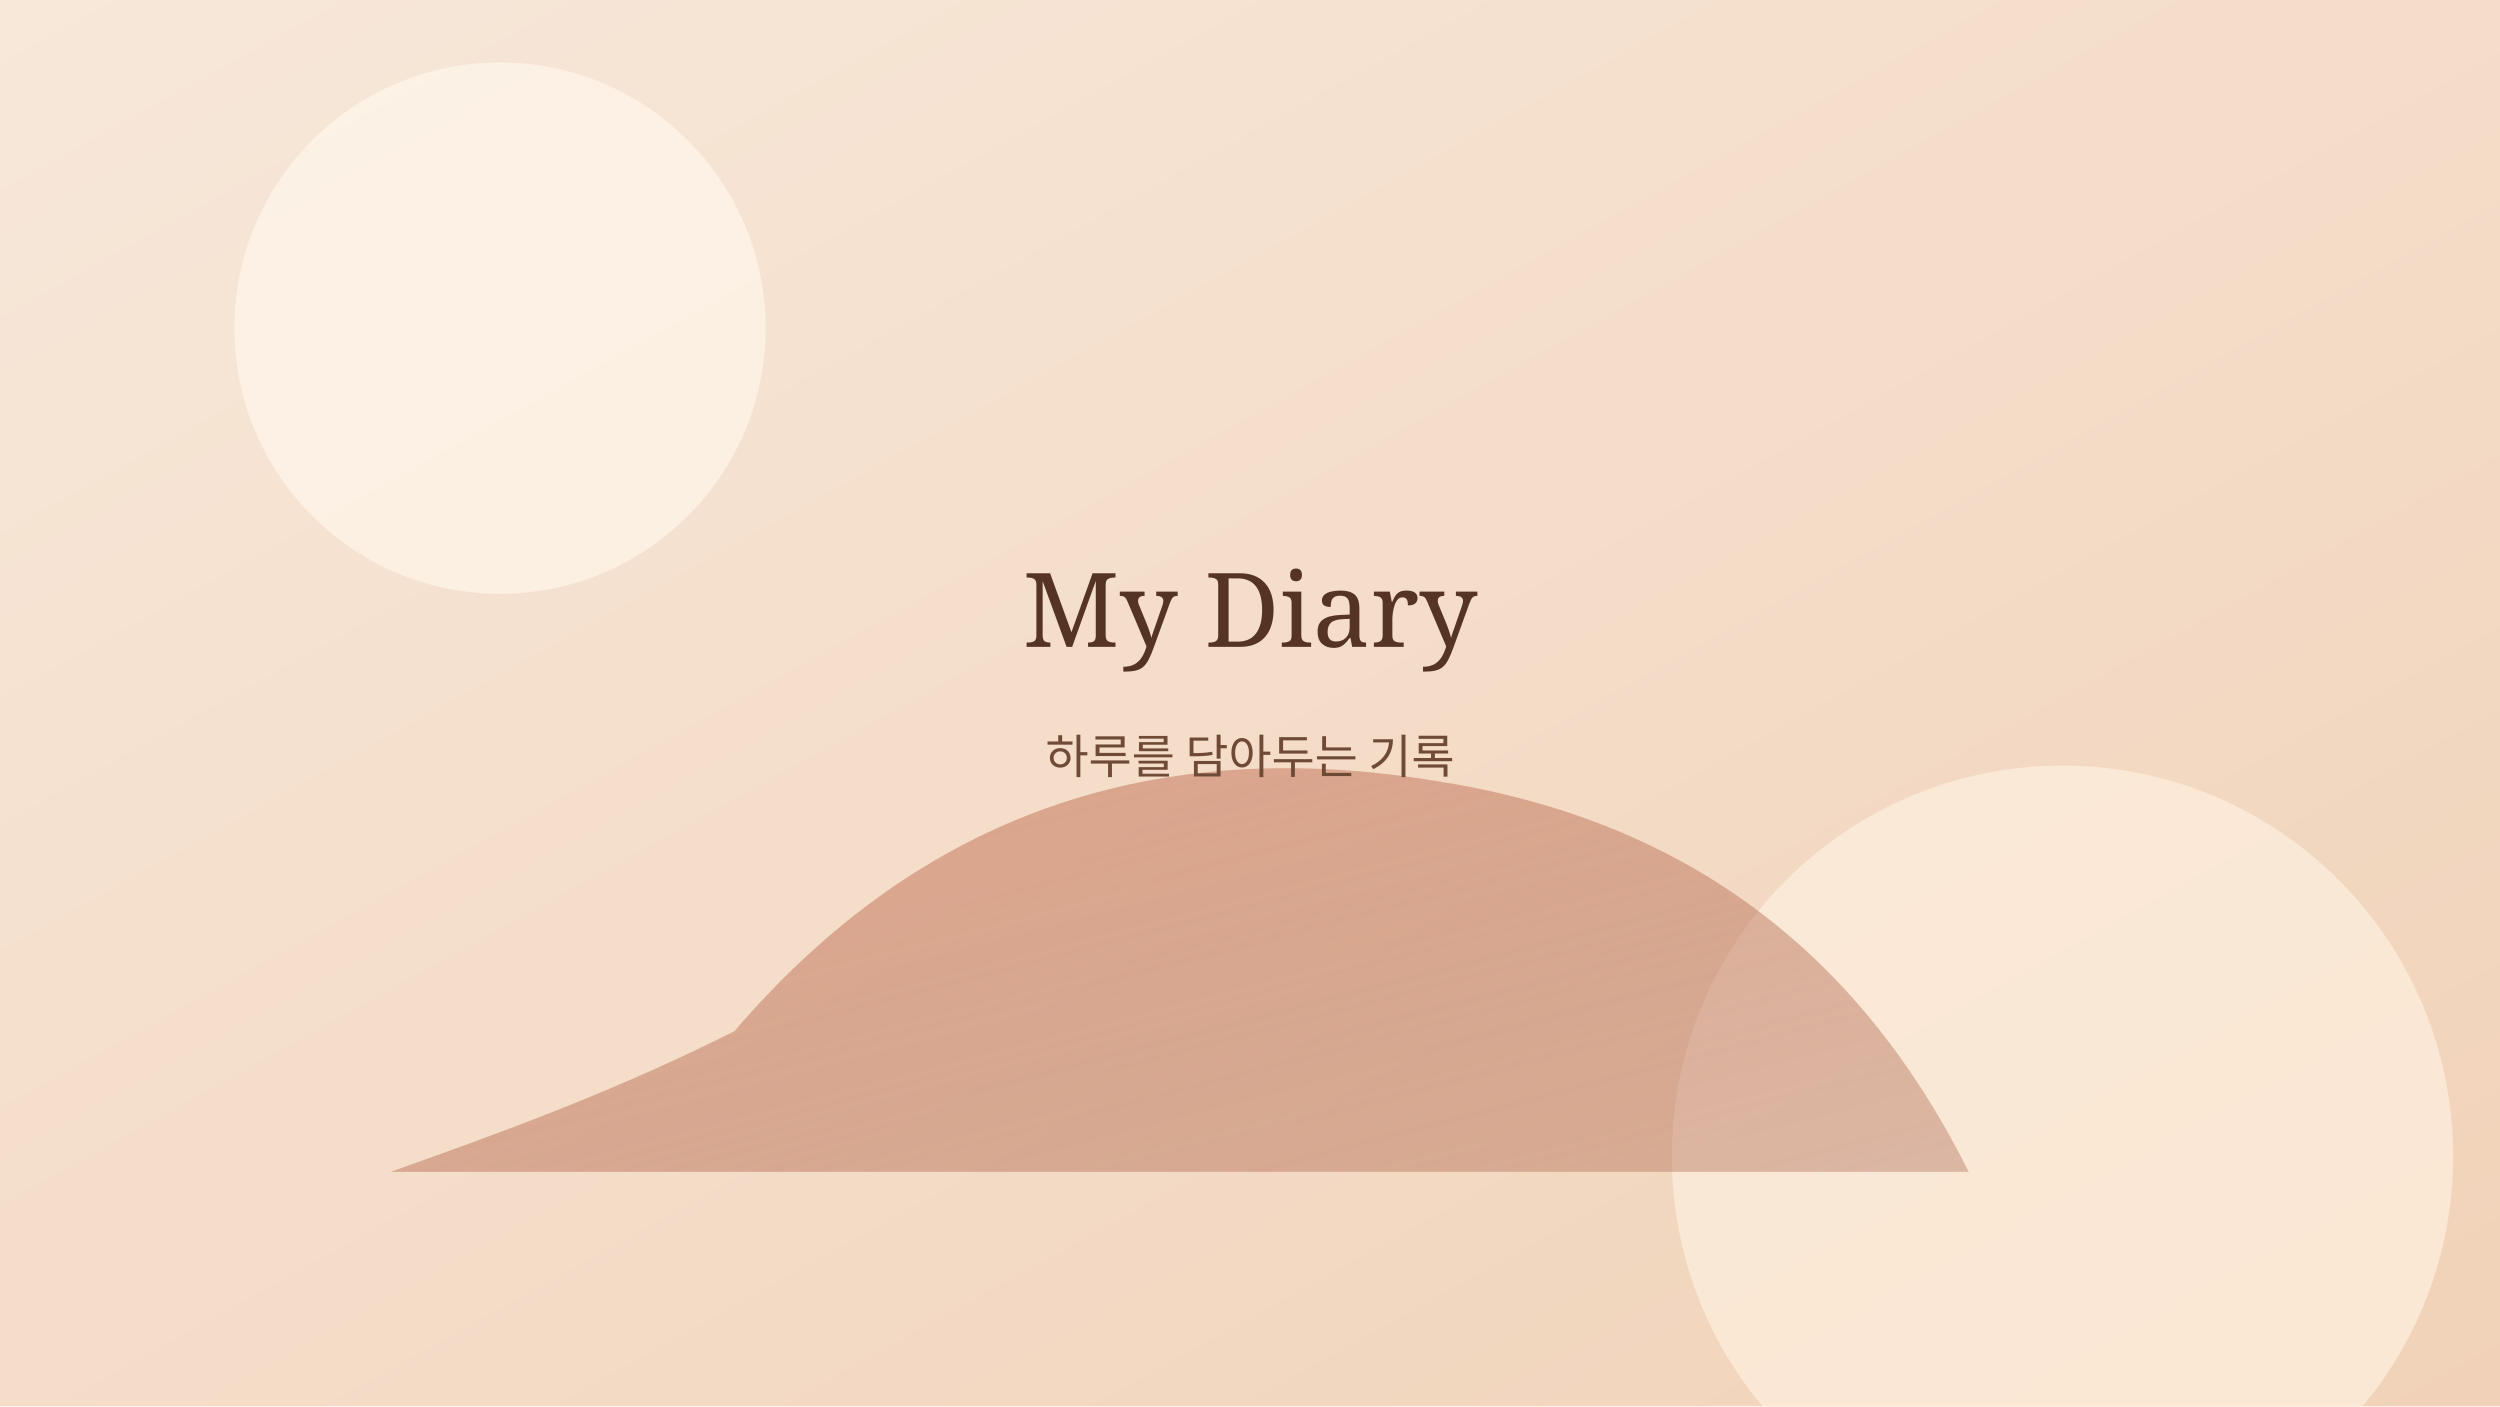
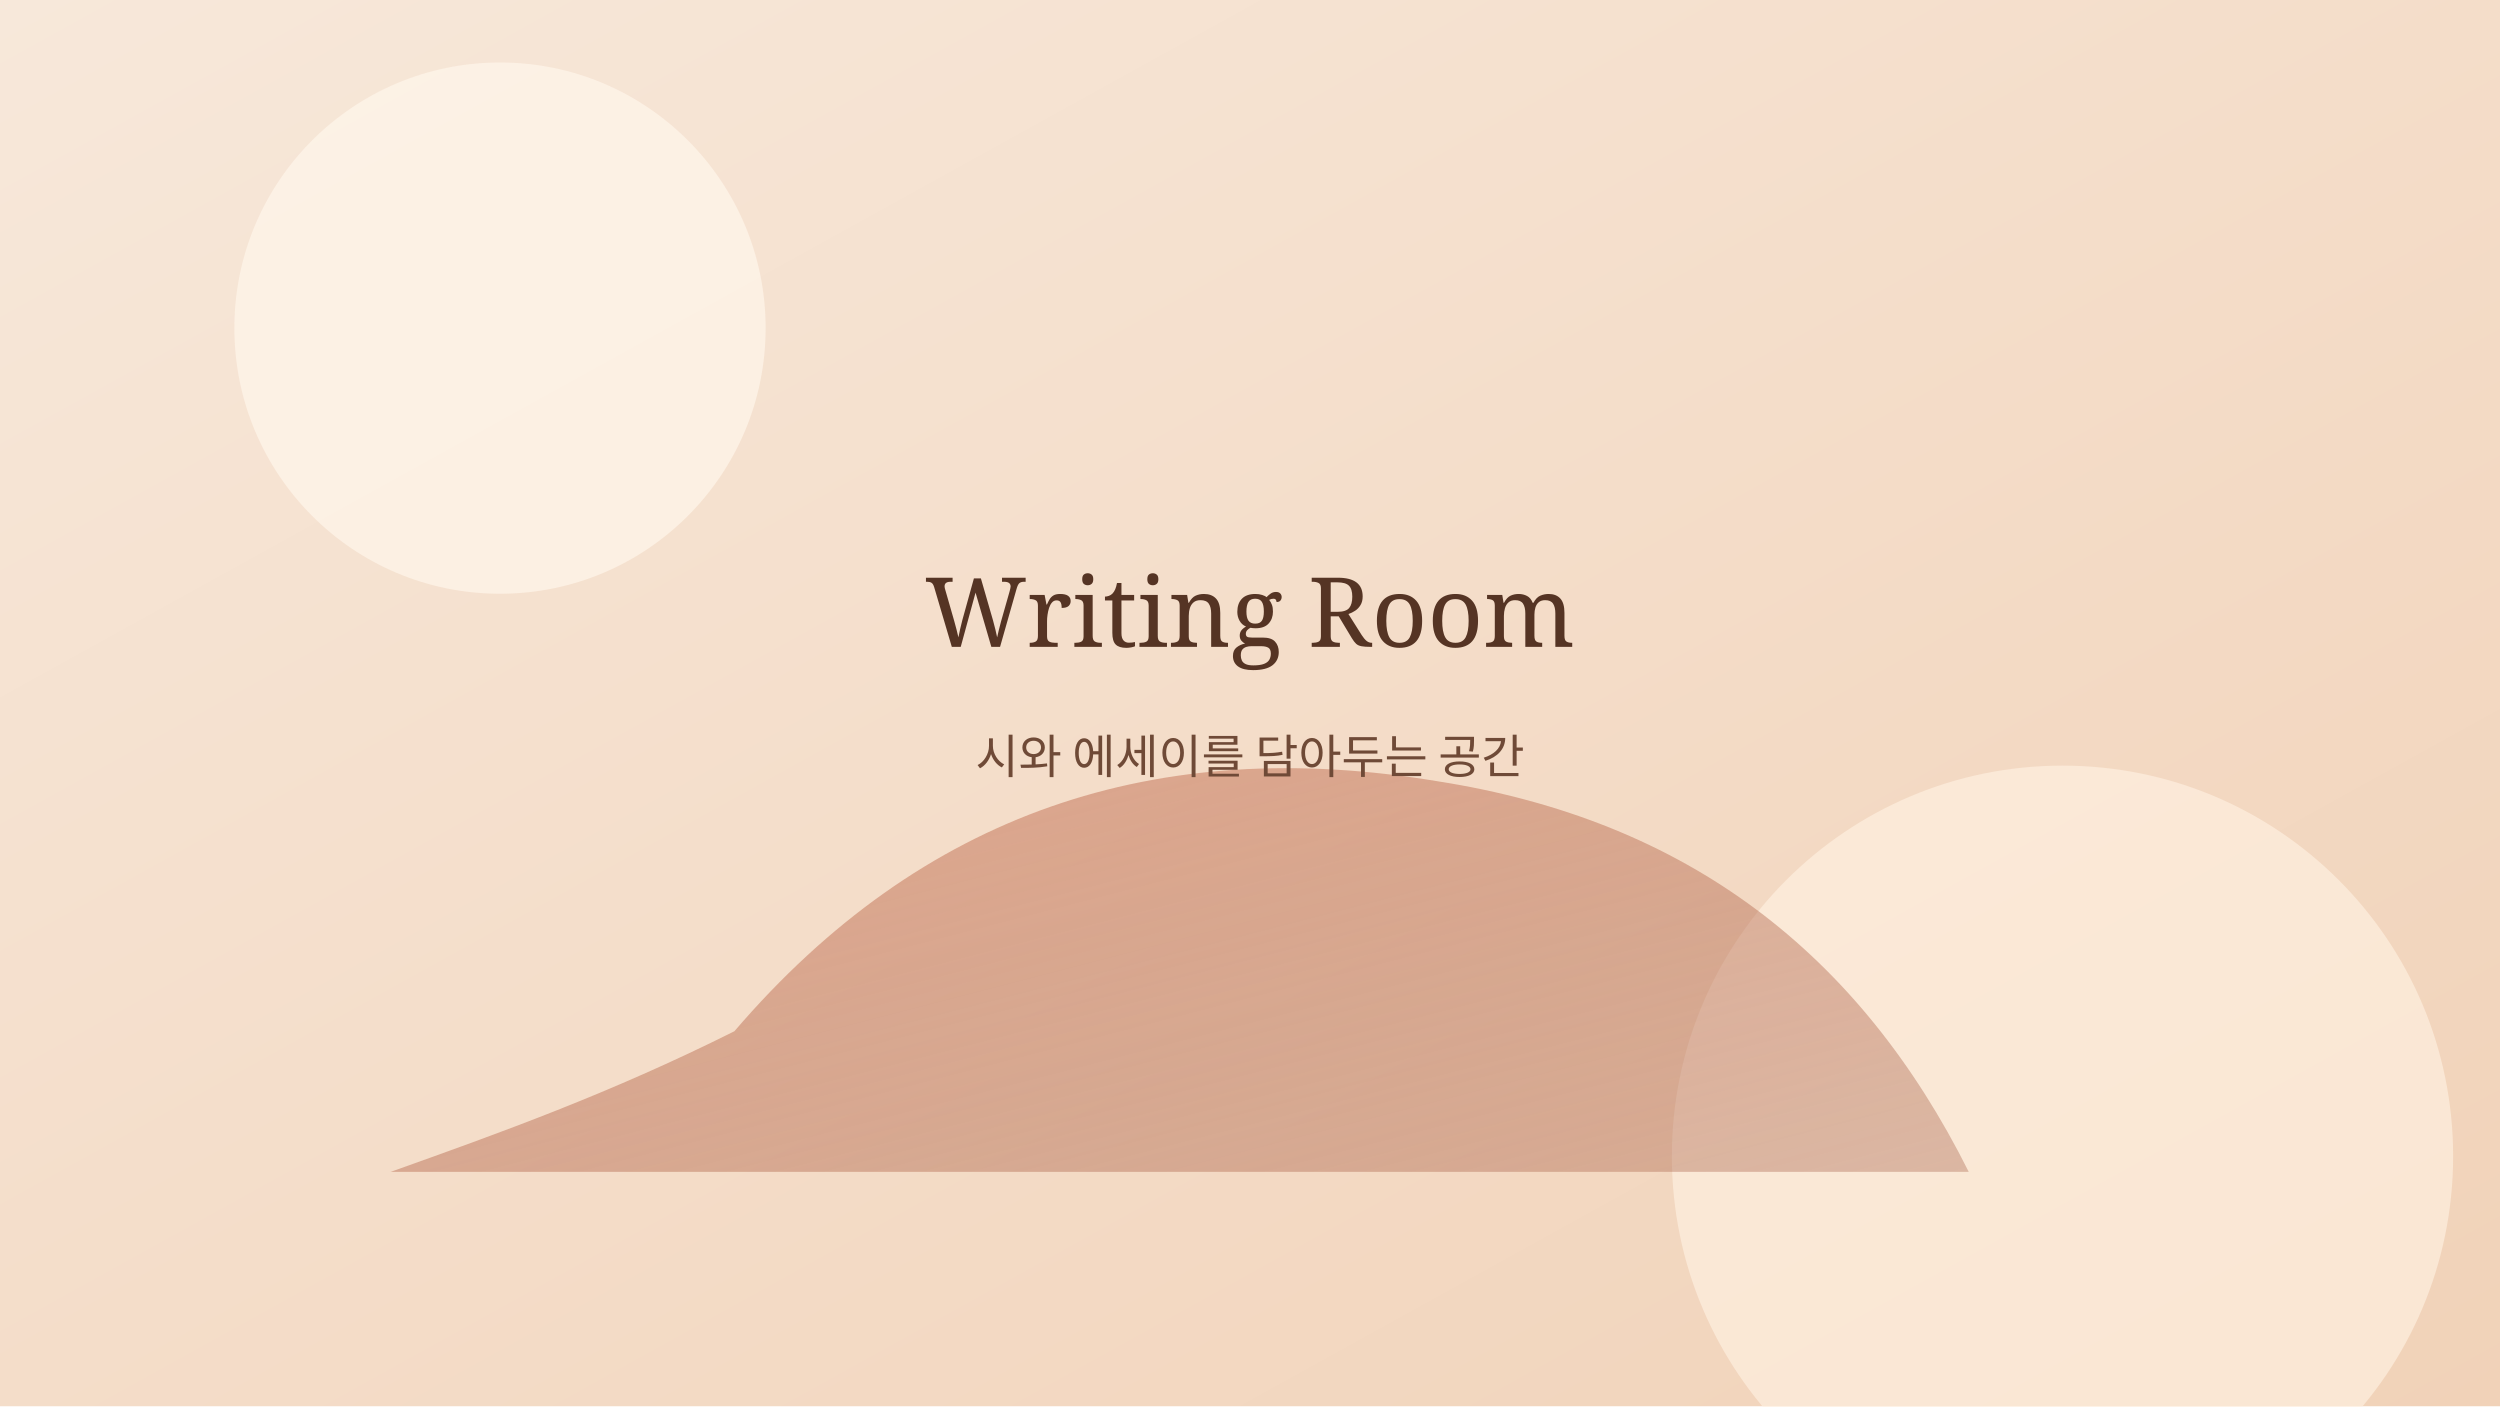
- <svg xmlns="http://www.w3.org/2000/svg" width="1600" height="900" viewBox="0 0 1600 900" role="img" aria-label="Diary cover image">
+ <svg xmlns="http://www.w3.org/2000/svg" width="1600" height="900" viewBox="0 0 1600 900" role="img" aria-label="Writing cover image">
  <defs>
    <linearGradient id="bg" x1="0" x2="1" y1="0" y2="1">
      <stop offset="0%" stop-color="#f7e8da" />
      <stop offset="100%" stop-color="#f1d2b8" />
    </linearGradient>
    <linearGradient id="blob" x1="0" x2="1" y1="0" y2="1">
      <stop offset="0%" stop-color="#d07f61" stop-opacity="0.6" />
      <stop offset="100%" stop-color="#a25b43" stop-opacity="0.35" />
    </linearGradient>
  </defs>
  <rect width="1600" height="900" fill="url(#bg)" />
  <circle cx="320" cy="210" r="170" fill="#fff6eb" opacity="0.7" />
  <circle cx="1320" cy="740" r="250" fill="#fff1e2" opacity="0.65" />
  <path d="M470 660C590 520 740 470 920 500C1080 525 1190 610 1260 750L250 750C320 725 390 700 470 660Z" fill="url(#blob)" />
-   <text x="50%" y="46%" text-anchor="middle" font-family="'Noto Serif KR', serif" font-size="66" fill="#553424">My Diary</text>
-   <text x="50%" y="55%" text-anchor="middle" font-family="'Noto Serif KR', serif" font-size="30" fill="#6f4a37">하루를 담아두는 기록</text>
+   <text x="50%" y="46%" text-anchor="middle" font-family="'Noto Serif KR', serif" font-size="62" fill="#553424">Writing Room</text>
+   <text x="50%" y="55%" text-anchor="middle" font-family="'Noto Serif KR', serif" font-size="30" fill="#6f4a37">시와 에세이를 담아두는 공간</text>
</svg>
